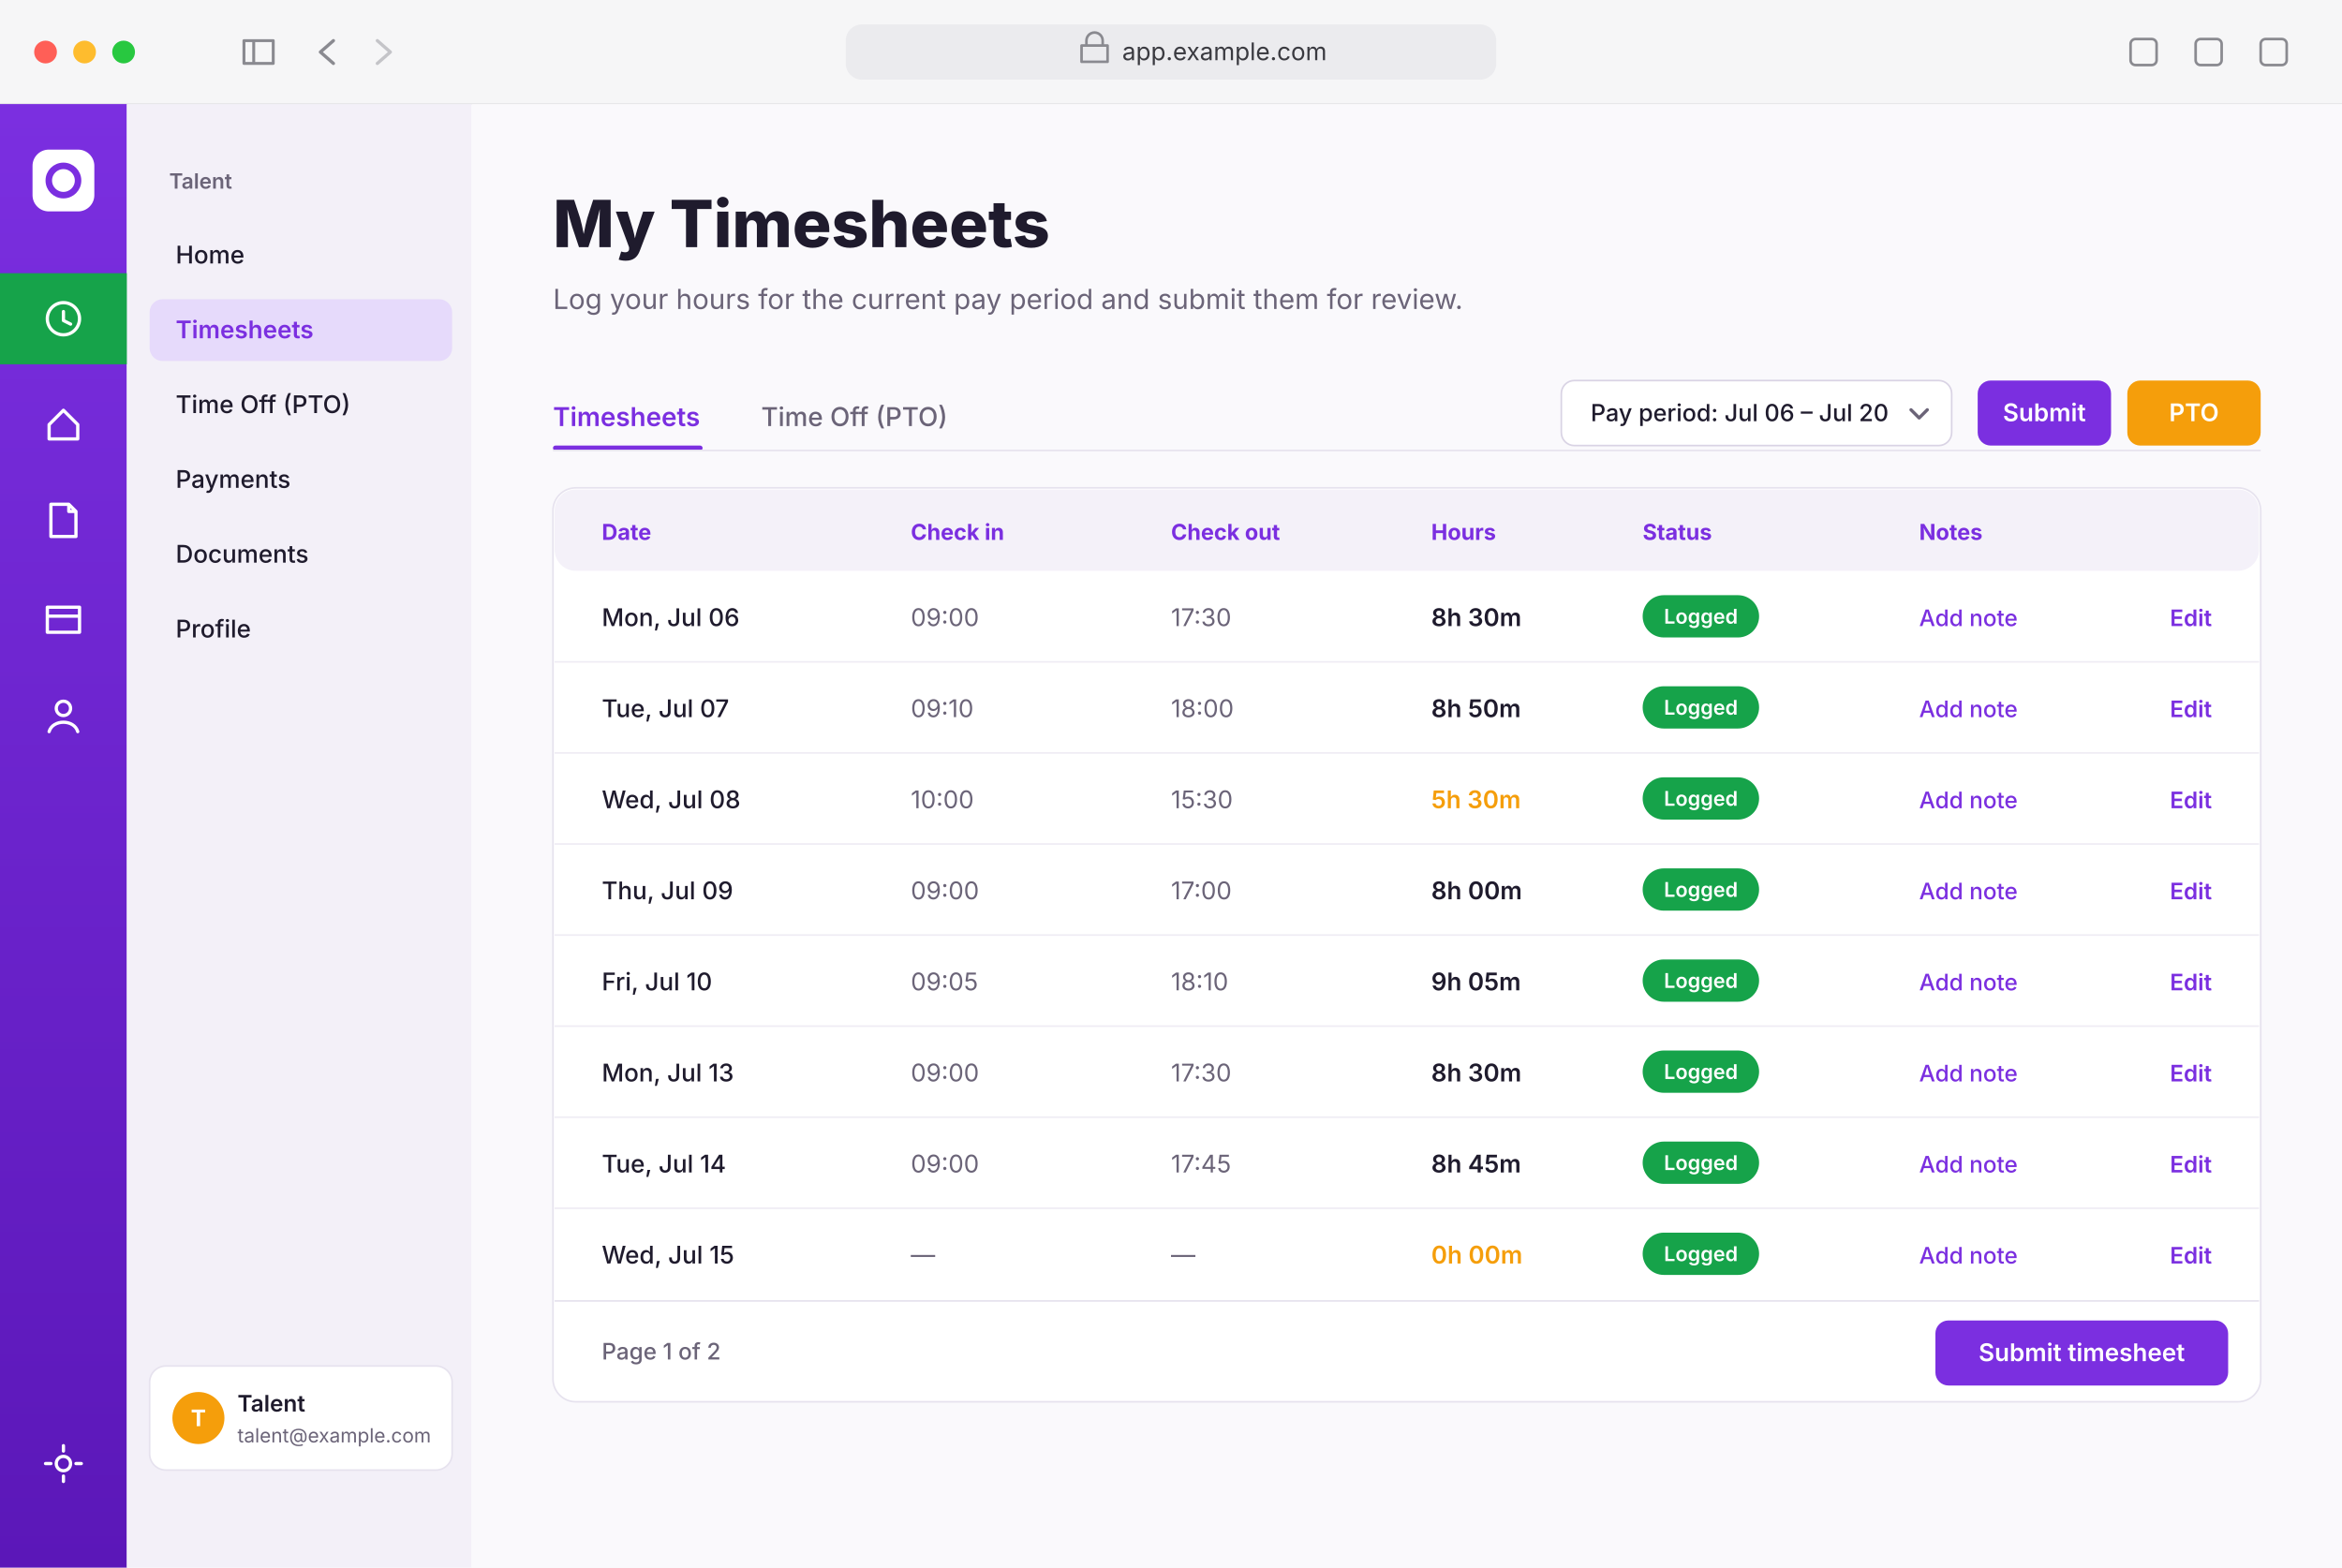
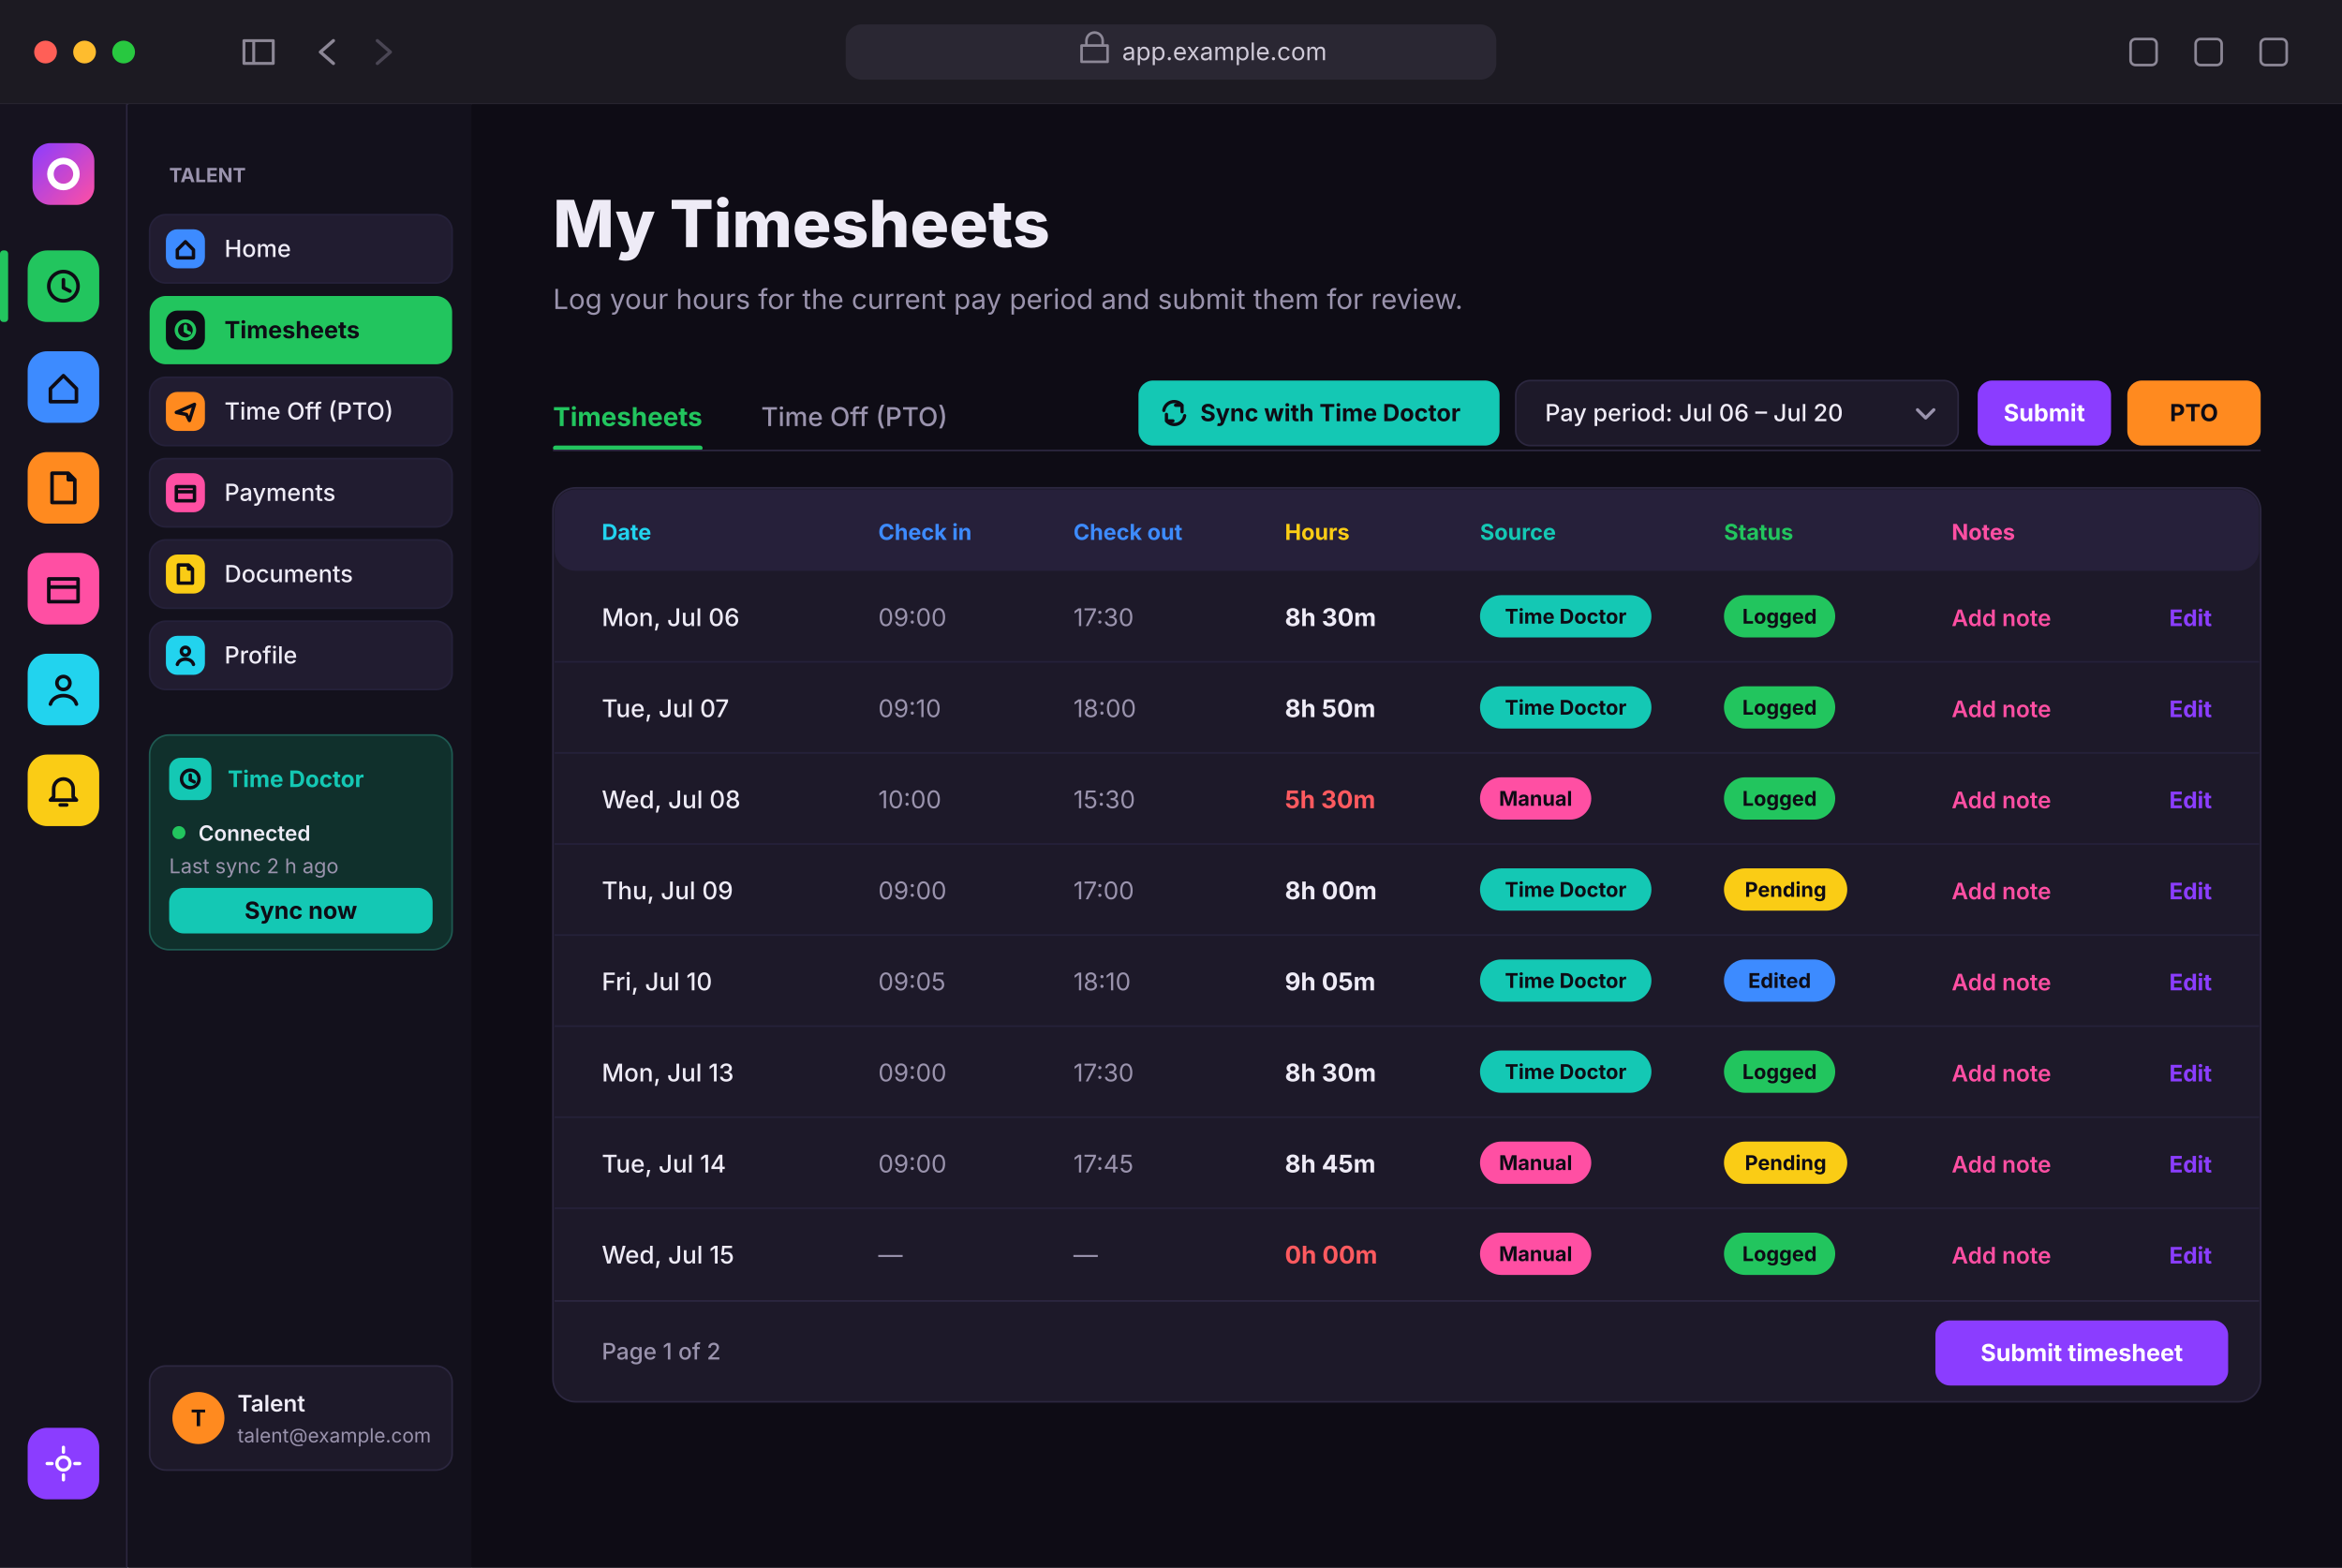
<svg xmlns="http://www.w3.org/2000/svg" width="1440" height="964" viewBox="0 0 1440 964">
-   <rect x="0" y="0" width="1440" height="964" rx="0" fill="#FFFFFF" />
-   <rect x="0" y="0" width="1440" height="64" rx="0" fill="#F6F6F7" />
-   <line x1="0" y1="64" x2="1440" y2="64" stroke="#E2E2E5" />
+   <rect x="0" y="0" width="1440" height="964" rx="0" fill="#0E0C15" />
+   <rect x="0" y="0" width="1440" height="64" rx="0" fill="#1C1A22" />
+   <line x1="0" y1="64" x2="1440" y2="64" stroke="#2A2733" />
  <circle cx="28" cy="32" r="7" fill="#FF5F57" />
  <circle cx="52" cy="32" r="7" fill="#FEBC2E" />
  <circle cx="76" cy="32" r="7" fill="#28C840" />
-   <path d="M150 25 h18 v14 h-18 z M156 25 v14" fill="none" stroke="#8A8A90" stroke-width="1.8" stroke-linecap="round" stroke-linejoin="round" />
-   <path d="M205 25 L197 32 L205 39" fill="none" stroke="#8A8A90" stroke-width="2" stroke-linecap="round" stroke-linejoin="round" />
-   <path d="M232 25 L240 32 L232 39" fill="none" stroke="#C4C4C8" stroke-width="2" stroke-linecap="round" stroke-linejoin="round" />
-   <rect x="520" y="15" width="400" height="34" rx="10" fill="#EBEBEE" />
-   <path d="M668 28 v-3 a5 5 0 0 1 10 0 v3 M665 28 h16 v10 h-16 z" fill="none" stroke="#8A8A90" stroke-width="1.6" stroke-linecap="round" stroke-linejoin="round" />
-   <text x="690" y="37" font-family="Inter, 'Helvetica Neue', Arial, sans-serif" font-size="15" font-weight="400" fill="#3A3A40" text-anchor="start">app.example.com</text>
-   <rect x="1310" y="24" width="16" height="16" rx="3" fill="none" stroke="#8A8A90" stroke-width="1.6" />
-   <rect x="1350" y="24" width="16" height="16" rx="3" fill="none" stroke="#8A8A90" stroke-width="1.6" />
-   <rect x="1390" y="24" width="16" height="16" rx="3" fill="none" stroke="#8A8A90" stroke-width="1.6" />
+   <path d="M150 25 h18 v14 h-18 z M156 25 v14" fill="none" stroke="#8C8796" stroke-width="1.8" stroke-linecap="round" stroke-linejoin="round" />
+   <path d="M205 25 L197 32 L205 39" fill="none" stroke="#8C8796" stroke-width="2" stroke-linecap="round" stroke-linejoin="round" />
+   <path d="M232 25 L240 32 L232 39" fill="none" stroke="#4A4654" stroke-width="2" stroke-linecap="round" stroke-linejoin="round" />
+   <rect x="520" y="15" width="400" height="34" rx="10" fill="#2A2733" />
+   <path d="M668 28 v-3 a5 5 0 0 1 10 0 v3 M665 28 h16 v10 h-16 z" fill="none" stroke="#8C8796" stroke-width="1.6" stroke-linecap="round" stroke-linejoin="round" />
+   <text x="690" y="37" font-family="Inter, 'Helvetica Neue', Arial, sans-serif" font-size="15" font-weight="400" fill="#CFCAD8" text-anchor="start">app.example.com</text>
+   <rect x="1310" y="24" width="16" height="16" rx="3" fill="none" stroke="#8C8796" stroke-width="1.6" />
+   <rect x="1350" y="24" width="16" height="16" rx="3" fill="none" stroke="#8C8796" stroke-width="1.6" />
+   <rect x="1390" y="24" width="16" height="16" rx="3" fill="none" stroke="#8C8796" stroke-width="1.6" />
+   <rect x="0" y="64" width="78" height="900" rx="0" fill="#16131F" />
+   <line x1="78" y1="64" x2="78" y2="964" stroke="#2C2740" />
  <defs>
-     <linearGradient id="rail" x1="0" y1="0" x2="0" y2="1">
-       <stop offset="0" stop-color="#7B2FE0" />
-       <stop offset="1" stop-color="#5B17B8" />
+     <linearGradient id="logo" x1="0" y1="0" x2="1" y2="1">
+       <stop offset="0" stop-color="#8B3DFF" />
+       <stop offset="1" stop-color="#FF4FA3" />
    </linearGradient>
  </defs>
-   <rect x="0" y="64" width="78" height="900" rx="0" fill="url(#rail)" />
-   <rect x="20" y="92" width="38" height="38" rx="10" fill="#FFFFFF" />
-   <circle cx="39" cy="111" r="9" fill="none" stroke="#7B2FE0" stroke-width="4" />
-   <rect x="0" y="168" width="84" height="56" rx="0" fill="#16A34A" />
-   <rect x="78" y="168" width="6" height="56" rx="3" fill="#16A34A" />
-   <g transform="translate(39 196) scale(1.1)">
-     <path d="M0 -9 A9 9 0 1 1 -0.01 -9 M0 -4 V1 L4 3" fill="none" stroke="#fff" stroke-width="1.82" stroke-linecap="round" stroke-linejoin="round" />
-   </g>
-   <g transform="translate(39 260) scale(1.1)">
-     <path d="M-8 1 L0 -7 L8 1 V9 H-8 Z" fill="none" stroke="#fff" stroke-width="1.82" stroke-linecap="round" stroke-linejoin="round" />
-   </g>
-   <g transform="translate(39 320) scale(1.1)">
-     <path d="M-7 -9 H3 L7 -5 V9 H-7 Z M3 -9 V-5 H7" fill="none" stroke="#fff" stroke-width="1.82" stroke-linecap="round" stroke-linejoin="round" />
-   </g>
-   <g transform="translate(39 380) scale(1.1)">
-     <path d="M-9 -6 H9 V8 H-9 Z M-9 -1 H9" fill="none" stroke="#fff" stroke-width="1.82" stroke-linecap="round" stroke-linejoin="round" />
-   </g>
-   <g transform="translate(39 440) scale(1.1)">
-     <path d="M0 -8 A4 4 0 1 1 -0.01 -8 M-8 9 C-6 2 6 2 8 9" fill="none" stroke="#fff" stroke-width="1.82" stroke-linecap="round" stroke-linejoin="round" />
-   </g>
-   <g transform="translate(39 900) scale(1.1)">
-     <path d="M0 -4 A4 4 0 1 1 -0.01 -4 M0 -10 V-7 M0 7 V10 M-10 0 H-7 M7 0 H10" fill="none" stroke="#fff" stroke-width="1.82" stroke-linecap="round" stroke-linejoin="round" />
-   </g>
-   <rect x="78" y="64" width="212" height="900" rx="0" fill="#F3F0F8" />
-   <text x="104" y="116" font-family="Inter, 'Helvetica Neue', Arial, sans-serif" font-size="13" font-weight="600" fill="#6B6478" text-anchor="start">Talent</text>
-   <text x="108" y="162" font-family="Inter, 'Helvetica Neue', Arial, sans-serif" font-size="15" font-weight="500" fill="#1F1B2D" text-anchor="start">Home</text>
-   <rect x="92" y="184" width="186" height="38" rx="8" fill="#E6DAFB" />
-   <text x="108" y="208" font-family="Inter, 'Helvetica Neue', Arial, sans-serif" font-size="15" font-weight="600" fill="#7B2FE0" text-anchor="start">Timesheets</text>
-   <text x="108" y="254" font-family="Inter, 'Helvetica Neue', Arial, sans-serif" font-size="15" font-weight="500" fill="#1F1B2D" text-anchor="start">Time Off (PTO)</text>
-   <text x="108" y="300" font-family="Inter, 'Helvetica Neue', Arial, sans-serif" font-size="15" font-weight="500" fill="#1F1B2D" text-anchor="start">Payments</text>
-   <text x="108" y="346" font-family="Inter, 'Helvetica Neue', Arial, sans-serif" font-size="15" font-weight="500" fill="#1F1B2D" text-anchor="start">Documents</text>
-   <text x="108" y="392" font-family="Inter, 'Helvetica Neue', Arial, sans-serif" font-size="15" font-weight="500" fill="#1F1B2D" text-anchor="start">Profile</text>
-   <rect x="92" y="840" width="186" height="64" rx="10" fill="#FFFFFF" stroke="#E6E2EE" stroke-width="1" />
-   <circle cx="122" cy="872" r="16" fill="#F59E0B" />
-   <text x="122" y="877" font-family="Inter, 'Helvetica Neue', Arial, sans-serif" font-size="14" font-weight="700" fill="#fff" text-anchor="middle">T</text>
-   <text x="146" y="868" font-family="Inter, 'Helvetica Neue', Arial, sans-serif" font-size="14" font-weight="600" fill="#1F1B2D" text-anchor="start">Talent</text>
-   <text x="146" y="887" font-family="Inter, 'Helvetica Neue', Arial, sans-serif" font-size="12" font-weight="400" fill="#6B6478" text-anchor="start">talent@example.com</text>
-   <rect x="290" y="64" width="1150" height="900" rx="0" fill="#FAF9FC" />
-   <text x="340" y="152" font-family="Inter, 'Helvetica Neue', Arial, sans-serif" font-size="40" font-weight="800" fill="#1F1B2D" text-anchor="start">My Timesheets</text>
-   <text x="340" y="190" font-family="Inter, 'Helvetica Neue', Arial, sans-serif" font-size="17" font-weight="400" fill="#6B6478" text-anchor="start">Log your hours for the current pay period and submit them for review.</text>
-   <text x="340" y="262" font-family="Inter, 'Helvetica Neue', Arial, sans-serif" font-size="16" font-weight="600" fill="#7B2FE0" text-anchor="start">Timesheets</text>
-   <rect x="340" y="274" width="92" height="3" rx="1.5" fill="#7B2FE0" />
-   <text x="468" y="262" font-family="Inter, 'Helvetica Neue', Arial, sans-serif" font-size="16" font-weight="500" fill="#6B6478" text-anchor="start">Time Off (PTO)</text>
-   <line x1="340" y1="277" x2="1390" y2="277" stroke="#E6E2EE" />
-   <rect x="960" y="234" width="240" height="40" rx="8" fill="#FFFFFF" stroke="#D9D3E4" stroke-width="1" />
-   <text x="978" y="259" font-family="Inter, 'Helvetica Neue', Arial, sans-serif" font-size="14.5" font-weight="500" fill="#1F1B2D" text-anchor="start">Pay period: Jul 06 – Jul 20</text>
-   <g transform="translate(1180 254) scale(1)">
-     <path d="M-5 -2 L0 3 L5 -2" fill="none" stroke="#6B6478" stroke-width="2.00" stroke-linecap="round" stroke-linejoin="round" />
-   </g>
-   <rect x="1216" y="234" width="82" height="40" rx="8" fill="#7B2FE0" />
-   <text x="1257.0" y="259.0" font-family="Inter, 'Helvetica Neue', Arial, sans-serif" font-size="15" font-weight="600" fill="#fff" text-anchor="middle">Submit</text>
-   <rect x="1308" y="234" width="82" height="40" rx="8" fill="#F59E0B" />
-   <text x="1349.0" y="259.0" font-family="Inter, 'Helvetica Neue', Arial, sans-serif" font-size="15" font-weight="600" fill="#fff" text-anchor="middle">PTO</text>
-   <rect x="340" y="300" width="1050" height="562" rx="14" fill="#FFFFFF" stroke="#E6E2EE" stroke-width="1" />
-   <rect x="341" y="301" width="1048" height="50" rx="13" fill="#F4F1F9" />
-   <text x="370" y="332" font-family="Inter, 'Helvetica Neue', Arial, sans-serif" font-size="13.5" font-weight="700" fill="#7B2FE0" text-anchor="start">Date</text>
-   <text x="560" y="332" font-family="Inter, 'Helvetica Neue', Arial, sans-serif" font-size="13.5" font-weight="700" fill="#7B2FE0" text-anchor="start">Check in</text>
-   <text x="720" y="332" font-family="Inter, 'Helvetica Neue', Arial, sans-serif" font-size="13.5" font-weight="700" fill="#7B2FE0" text-anchor="start">Check out</text>
-   <text x="880" y="332" font-family="Inter, 'Helvetica Neue', Arial, sans-serif" font-size="13.5" font-weight="700" fill="#7B2FE0" text-anchor="start">Hours</text>
-   <text x="1010" y="332" font-family="Inter, 'Helvetica Neue', Arial, sans-serif" font-size="13.5" font-weight="700" fill="#7B2FE0" text-anchor="start">Status</text>
-   <text x="1180" y="332" font-family="Inter, 'Helvetica Neue', Arial, sans-serif" font-size="13.5" font-weight="700" fill="#7B2FE0" text-anchor="start">Notes</text>
-   <text x="370" y="385" font-family="Inter, 'Helvetica Neue', Arial, sans-serif" font-size="15" font-weight="500" fill="#1F1B2D" text-anchor="start">Mon, Jul 06</text>
-   <text x="560" y="385" font-family="Inter, 'Helvetica Neue', Arial, sans-serif" font-size="15" font-weight="400" fill="#6B6478" text-anchor="start">09:00</text>
-   <text x="720" y="385" font-family="Inter, 'Helvetica Neue', Arial, sans-serif" font-size="15" font-weight="400" fill="#6B6478" text-anchor="start">17:30</text>
-   <text x="880" y="385" font-family="Inter, 'Helvetica Neue', Arial, sans-serif" font-size="15" font-weight="600" fill="#1F1B2D" text-anchor="start">8h 30m</text>
-   <rect x="1010" y="366" width="71.6" height="26" rx="13" fill="#16A34A" />
-   <text x="1045.8" y="383.5" font-family="Inter, 'Helvetica Neue', Arial, sans-serif" font-size="12.5" font-weight="600" fill="#fff" text-anchor="middle">Logged</text>
-   <text x="1180" y="385" font-family="Inter, 'Helvetica Neue', Arial, sans-serif" font-size="14" font-weight="500" fill="#7B2FE0" text-anchor="start">Add note</text>
-   <text x="1360" y="385" font-family="Inter, 'Helvetica Neue', Arial, sans-serif" font-size="14" font-weight="600" fill="#7B2FE0" text-anchor="end">Edit</text>
-   <line x1="341" y1="407" x2="1389" y2="407" stroke="#EFECF4" />
-   <text x="370" y="441" font-family="Inter, 'Helvetica Neue', Arial, sans-serif" font-size="15" font-weight="500" fill="#1F1B2D" text-anchor="start">Tue, Jul 07</text>
-   <text x="560" y="441" font-family="Inter, 'Helvetica Neue', Arial, sans-serif" font-size="15" font-weight="400" fill="#6B6478" text-anchor="start">09:10</text>
-   <text x="720" y="441" font-family="Inter, 'Helvetica Neue', Arial, sans-serif" font-size="15" font-weight="400" fill="#6B6478" text-anchor="start">18:00</text>
-   <text x="880" y="441" font-family="Inter, 'Helvetica Neue', Arial, sans-serif" font-size="15" font-weight="600" fill="#1F1B2D" text-anchor="start">8h 50m</text>
-   <rect x="1010" y="422" width="71.6" height="26" rx="13" fill="#16A34A" />
-   <text x="1045.8" y="439.5" font-family="Inter, 'Helvetica Neue', Arial, sans-serif" font-size="12.5" font-weight="600" fill="#fff" text-anchor="middle">Logged</text>
-   <text x="1180" y="441" font-family="Inter, 'Helvetica Neue', Arial, sans-serif" font-size="14" font-weight="500" fill="#7B2FE0" text-anchor="start">Add note</text>
-   <text x="1360" y="441" font-family="Inter, 'Helvetica Neue', Arial, sans-serif" font-size="14" font-weight="600" fill="#7B2FE0" text-anchor="end">Edit</text>
-   <line x1="341" y1="463" x2="1389" y2="463" stroke="#EFECF4" />
-   <text x="370" y="497" font-family="Inter, 'Helvetica Neue', Arial, sans-serif" font-size="15" font-weight="500" fill="#1F1B2D" text-anchor="start">Wed, Jul 08</text>
-   <text x="560" y="497" font-family="Inter, 'Helvetica Neue', Arial, sans-serif" font-size="15" font-weight="400" fill="#6B6478" text-anchor="start">10:00</text>
-   <text x="720" y="497" font-family="Inter, 'Helvetica Neue', Arial, sans-serif" font-size="15" font-weight="400" fill="#6B6478" text-anchor="start">15:30</text>
-   <text x="880" y="497" font-family="Inter, 'Helvetica Neue', Arial, sans-serif" font-size="15" font-weight="600" fill="#F59E0B" text-anchor="start">5h 30m</text>
-   <rect x="1010" y="478" width="71.6" height="26" rx="13" fill="#16A34A" />
-   <text x="1045.8" y="495.5" font-family="Inter, 'Helvetica Neue', Arial, sans-serif" font-size="12.5" font-weight="600" fill="#fff" text-anchor="middle">Logged</text>
-   <text x="1180" y="497" font-family="Inter, 'Helvetica Neue', Arial, sans-serif" font-size="14" font-weight="500" fill="#7B2FE0" text-anchor="start">Add note</text>
-   <text x="1360" y="497" font-family="Inter, 'Helvetica Neue', Arial, sans-serif" font-size="14" font-weight="600" fill="#7B2FE0" text-anchor="end">Edit</text>
-   <line x1="341" y1="519" x2="1389" y2="519" stroke="#EFECF4" />
-   <text x="370" y="553" font-family="Inter, 'Helvetica Neue', Arial, sans-serif" font-size="15" font-weight="500" fill="#1F1B2D" text-anchor="start">Thu, Jul 09</text>
-   <text x="560" y="553" font-family="Inter, 'Helvetica Neue', Arial, sans-serif" font-size="15" font-weight="400" fill="#6B6478" text-anchor="start">09:00</text>
-   <text x="720" y="553" font-family="Inter, 'Helvetica Neue', Arial, sans-serif" font-size="15" font-weight="400" fill="#6B6478" text-anchor="start">17:00</text>
-   <text x="880" y="553" font-family="Inter, 'Helvetica Neue', Arial, sans-serif" font-size="15" font-weight="600" fill="#1F1B2D" text-anchor="start">8h 00m</text>
-   <rect x="1010" y="534" width="71.6" height="26" rx="13" fill="#16A34A" />
-   <text x="1045.8" y="551.5" font-family="Inter, 'Helvetica Neue', Arial, sans-serif" font-size="12.5" font-weight="600" fill="#fff" text-anchor="middle">Logged</text>
-   <text x="1180" y="553" font-family="Inter, 'Helvetica Neue', Arial, sans-serif" font-size="14" font-weight="500" fill="#7B2FE0" text-anchor="start">Add note</text>
-   <text x="1360" y="553" font-family="Inter, 'Helvetica Neue', Arial, sans-serif" font-size="14" font-weight="600" fill="#7B2FE0" text-anchor="end">Edit</text>
-   <line x1="341" y1="575" x2="1389" y2="575" stroke="#EFECF4" />
-   <text x="370" y="609" font-family="Inter, 'Helvetica Neue', Arial, sans-serif" font-size="15" font-weight="500" fill="#1F1B2D" text-anchor="start">Fri, Jul 10</text>
-   <text x="560" y="609" font-family="Inter, 'Helvetica Neue', Arial, sans-serif" font-size="15" font-weight="400" fill="#6B6478" text-anchor="start">09:05</text>
-   <text x="720" y="609" font-family="Inter, 'Helvetica Neue', Arial, sans-serif" font-size="15" font-weight="400" fill="#6B6478" text-anchor="start">18:10</text>
-   <text x="880" y="609" font-family="Inter, 'Helvetica Neue', Arial, sans-serif" font-size="15" font-weight="600" fill="#1F1B2D" text-anchor="start">9h 05m</text>
-   <rect x="1010" y="590" width="71.6" height="26" rx="13" fill="#16A34A" />
-   <text x="1045.8" y="607.5" font-family="Inter, 'Helvetica Neue', Arial, sans-serif" font-size="12.5" font-weight="600" fill="#fff" text-anchor="middle">Logged</text>
-   <text x="1180" y="609" font-family="Inter, 'Helvetica Neue', Arial, sans-serif" font-size="14" font-weight="500" fill="#7B2FE0" text-anchor="start">Add note</text>
-   <text x="1360" y="609" font-family="Inter, 'Helvetica Neue', Arial, sans-serif" font-size="14" font-weight="600" fill="#7B2FE0" text-anchor="end">Edit</text>
-   <line x1="341" y1="631" x2="1389" y2="631" stroke="#EFECF4" />
-   <text x="370" y="665" font-family="Inter, 'Helvetica Neue', Arial, sans-serif" font-size="15" font-weight="500" fill="#1F1B2D" text-anchor="start">Mon, Jul 13</text>
-   <text x="560" y="665" font-family="Inter, 'Helvetica Neue', Arial, sans-serif" font-size="15" font-weight="400" fill="#6B6478" text-anchor="start">09:00</text>
-   <text x="720" y="665" font-family="Inter, 'Helvetica Neue', Arial, sans-serif" font-size="15" font-weight="400" fill="#6B6478" text-anchor="start">17:30</text>
-   <text x="880" y="665" font-family="Inter, 'Helvetica Neue', Arial, sans-serif" font-size="15" font-weight="600" fill="#1F1B2D" text-anchor="start">8h 30m</text>
-   <rect x="1010" y="646" width="71.6" height="26" rx="13" fill="#16A34A" />
-   <text x="1045.8" y="663.5" font-family="Inter, 'Helvetica Neue', Arial, sans-serif" font-size="12.5" font-weight="600" fill="#fff" text-anchor="middle">Logged</text>
-   <text x="1180" y="665" font-family="Inter, 'Helvetica Neue', Arial, sans-serif" font-size="14" font-weight="500" fill="#7B2FE0" text-anchor="start">Add note</text>
-   <text x="1360" y="665" font-family="Inter, 'Helvetica Neue', Arial, sans-serif" font-size="14" font-weight="600" fill="#7B2FE0" text-anchor="end">Edit</text>
-   <line x1="341" y1="687" x2="1389" y2="687" stroke="#EFECF4" />
-   <text x="370" y="721" font-family="Inter, 'Helvetica Neue', Arial, sans-serif" font-size="15" font-weight="500" fill="#1F1B2D" text-anchor="start">Tue, Jul 14</text>
-   <text x="560" y="721" font-family="Inter, 'Helvetica Neue', Arial, sans-serif" font-size="15" font-weight="400" fill="#6B6478" text-anchor="start">09:00</text>
-   <text x="720" y="721" font-family="Inter, 'Helvetica Neue', Arial, sans-serif" font-size="15" font-weight="400" fill="#6B6478" text-anchor="start">17:45</text>
-   <text x="880" y="721" font-family="Inter, 'Helvetica Neue', Arial, sans-serif" font-size="15" font-weight="600" fill="#1F1B2D" text-anchor="start">8h 45m</text>
-   <rect x="1010" y="702" width="71.6" height="26" rx="13" fill="#16A34A" />
-   <text x="1045.8" y="719.5" font-family="Inter, 'Helvetica Neue', Arial, sans-serif" font-size="12.5" font-weight="600" fill="#fff" text-anchor="middle">Logged</text>
-   <text x="1180" y="721" font-family="Inter, 'Helvetica Neue', Arial, sans-serif" font-size="14" font-weight="500" fill="#7B2FE0" text-anchor="start">Add note</text>
-   <text x="1360" y="721" font-family="Inter, 'Helvetica Neue', Arial, sans-serif" font-size="14" font-weight="600" fill="#7B2FE0" text-anchor="end">Edit</text>
-   <line x1="341" y1="743" x2="1389" y2="743" stroke="#EFECF4" />
-   <text x="370" y="777" font-family="Inter, 'Helvetica Neue', Arial, sans-serif" font-size="15" font-weight="500" fill="#1F1B2D" text-anchor="start">Wed, Jul 15</text>
-   <text x="560" y="777" font-family="Inter, 'Helvetica Neue', Arial, sans-serif" font-size="15" font-weight="400" fill="#6B6478" text-anchor="start">—</text>
-   <text x="720" y="777" font-family="Inter, 'Helvetica Neue', Arial, sans-serif" font-size="15" font-weight="400" fill="#6B6478" text-anchor="start">—</text>
-   <text x="880" y="777" font-family="Inter, 'Helvetica Neue', Arial, sans-serif" font-size="15" font-weight="600" fill="#F59E0B" text-anchor="start">0h 00m</text>
-   <rect x="1010" y="758" width="71.6" height="26" rx="13" fill="#16A34A" />
-   <text x="1045.8" y="775.5" font-family="Inter, 'Helvetica Neue', Arial, sans-serif" font-size="12.5" font-weight="600" fill="#fff" text-anchor="middle">Logged</text>
-   <text x="1180" y="777" font-family="Inter, 'Helvetica Neue', Arial, sans-serif" font-size="14" font-weight="500" fill="#7B2FE0" text-anchor="start">Add note</text>
-   <text x="1360" y="777" font-family="Inter, 'Helvetica Neue', Arial, sans-serif" font-size="14" font-weight="600" fill="#7B2FE0" text-anchor="end">Edit</text>
-   <line x1="341" y1="800" x2="1389" y2="800" stroke="#E6E2EE" />
-   <text x="370" y="836" font-family="Inter, 'Helvetica Neue', Arial, sans-serif" font-size="14" font-weight="500" fill="#6B6478" text-anchor="start">Page 1 of 2</text>
-   <rect x="1190" y="812" width="180" height="40" rx="8" fill="#7B2FE0" />
-   <text x="1280.0" y="837.0" font-family="Inter, 'Helvetica Neue', Arial, sans-serif" font-size="15" font-weight="600" fill="#fff" text-anchor="middle">Submit timesheet</text>
+   <rect x="20" y="88" width="38" height="38" rx="11" fill="url(#logo)" />
+   <circle cx="39" cy="107" r="8" fill="none" stroke="#fff" stroke-width="4" />
+   <rect x="17" y="154" width="44" height="44" rx="12" fill="#22C55E" />
+   <rect x="0" y="154" width="5" height="44" rx="2" fill="#22C55E" />
+   <g transform="translate(39 176) scale(1.0)">
+     <path d="M0 -9 A9 9 0 1 1 -0.01 -9 M0 -4 V1 L4 3" fill="none" stroke="#0E0C15" stroke-width="2.20" stroke-linecap="round" stroke-linejoin="round" />
+   </g>
+   <rect x="17" y="216" width="44" height="44" rx="12" fill="#3D8BFF" />
+   <g transform="translate(39 238) scale(1.0)">
+     <path d="M-8 1 L0 -7 L8 1 V9 H-8 Z" fill="none" stroke="#0E0C15" stroke-width="2.20" stroke-linecap="round" stroke-linejoin="round" />
+   </g>
+   <rect x="17" y="278" width="44" height="44" rx="12" fill="#FF8A1F" />
+   <g transform="translate(39 300) scale(1.0)">
+     <path d="M-7 -9 H3 L7 -5 V9 H-7 Z M3 -9 V-5 H7" fill="none" stroke="#0E0C15" stroke-width="2.20" stroke-linecap="round" stroke-linejoin="round" />
+   </g>
+   <rect x="17" y="340" width="44" height="44" rx="12" fill="#FF4FA3" />
+   <g transform="translate(39 362) scale(1.0)">
+     <path d="M-9 -6 H9 V8 H-9 Z M-9 -1 H9" fill="none" stroke="#0E0C15" stroke-width="2.20" stroke-linecap="round" stroke-linejoin="round" />
+   </g>
+   <rect x="17" y="402" width="44" height="44" rx="12" fill="#22D3EE" />
+   <g transform="translate(39 424) scale(1.0)">
+     <path d="M0 -8 A4 4 0 1 1 -0.01 -8 M-8 9 C-6 2 6 2 8 9" fill="none" stroke="#0E0C15" stroke-width="2.20" stroke-linecap="round" stroke-linejoin="round" />
+   </g>
+   <rect x="17" y="464" width="44" height="44" rx="12" fill="#FACC15" />
+   <g transform="translate(39 486) scale(1.0)">
+     <path d="M-6 4 V-1 A6 6 0 0 1 6 -1 V4 L8 6 H-8 Z M-2 9 H2" fill="none" stroke="#0E0C15" stroke-width="2.20" stroke-linecap="round" stroke-linejoin="round" />
+   </g>
+   <rect x="17" y="878" width="44" height="44" rx="12" fill="#8B3DFF" />
+   <g transform="translate(39 900) scale(1.0)">
+     <path d="M0 -4 A4 4 0 1 1 -0.01 -4 M0 -10 V-7 M0 7 V10 M-10 0 H-7 M7 0 H10" fill="none" stroke="#fff" stroke-width="2.00" stroke-linecap="round" stroke-linejoin="round" />
+   </g>
+   <rect x="79" y="64" width="211" height="900" rx="0" fill="#13111C" />
+   <text x="104" y="112" font-family="Inter, 'Helvetica Neue', Arial, sans-serif" font-size="12" font-weight="700" fill="#9A93AD" text-anchor="start">TALENT</text>
+   <rect x="92" y="132" width="186" height="42" rx="10" fill="#211C30" stroke="#25213A" stroke-width="1" />
+   <rect x="102" y="141" width="24" height="24" rx="7" fill="#3D8BFF" />
+   <g transform="translate(114 153) scale(0.62)">
+     <path d="M-8 1 L0 -7 L8 1 V9 H-8 Z" fill="none" stroke="#0E0C15" stroke-width="3.39" stroke-linecap="round" stroke-linejoin="round" />
+   </g>
+   <text x="138" y="158" font-family="Inter, 'Helvetica Neue', Arial, sans-serif" font-size="14.5" font-weight="500" fill="#EEEBF6" text-anchor="start">Home</text>
+   <rect x="92" y="182" width="186" height="42" rx="10" fill="#22C55E" />
+   <rect x="102" y="191" width="24" height="24" rx="7" fill="#0E0C15" />
+   <g transform="translate(114 203) scale(0.62)">
+     <path d="M0 -9 A9 9 0 1 1 -0.01 -9 M0 -4 V1 L4 3" fill="none" stroke="#22C55E" stroke-width="3.39" stroke-linecap="round" stroke-linejoin="round" />
+   </g>
+   <text x="138" y="208" font-family="Inter, 'Helvetica Neue', Arial, sans-serif" font-size="14.5" font-weight="700" fill="#0E0C15" text-anchor="start">Timesheets</text>
+   <rect x="92" y="232" width="186" height="42" rx="10" fill="#211C30" stroke="#25213A" stroke-width="1" />
+   <rect x="102" y="241" width="24" height="24" rx="7" fill="#FF8A1F" />
+   <g transform="translate(114 253) scale(0.62)">
+     <path d="M-9 1 L9 -7 L4 9 L1 3 Z" fill="none" stroke="#0E0C15" stroke-width="3.39" stroke-linecap="round" stroke-linejoin="round" />
+   </g>
+   <text x="138" y="258" font-family="Inter, 'Helvetica Neue', Arial, sans-serif" font-size="14.5" font-weight="500" fill="#EEEBF6" text-anchor="start">Time Off (PTO)</text>
+   <rect x="92" y="282" width="186" height="42" rx="10" fill="#211C30" stroke="#25213A" stroke-width="1" />
+   <rect x="102" y="291" width="24" height="24" rx="7" fill="#FF4FA3" />
+   <g transform="translate(114 303) scale(0.62)">
+     <path d="M-9 -6 H9 V8 H-9 Z M-9 -1 H9" fill="none" stroke="#0E0C15" stroke-width="3.39" stroke-linecap="round" stroke-linejoin="round" />
+   </g>
+   <text x="138" y="308" font-family="Inter, 'Helvetica Neue', Arial, sans-serif" font-size="14.5" font-weight="500" fill="#EEEBF6" text-anchor="start">Payments</text>
+   <rect x="92" y="332" width="186" height="42" rx="10" fill="#211C30" stroke="#25213A" stroke-width="1" />
+   <rect x="102" y="341" width="24" height="24" rx="7" fill="#FACC15" />
+   <g transform="translate(114 353) scale(0.62)">
+     <path d="M-7 -9 H3 L7 -5 V9 H-7 Z M3 -9 V-5 H7" fill="none" stroke="#0E0C15" stroke-width="3.39" stroke-linecap="round" stroke-linejoin="round" />
+   </g>
+   <text x="138" y="358" font-family="Inter, 'Helvetica Neue', Arial, sans-serif" font-size="14.5" font-weight="500" fill="#EEEBF6" text-anchor="start">Documents</text>
+   <rect x="92" y="382" width="186" height="42" rx="10" fill="#211C30" stroke="#25213A" stroke-width="1" />
+   <rect x="102" y="391" width="24" height="24" rx="7" fill="#22D3EE" />
+   <g transform="translate(114 403) scale(0.62)">
+     <path d="M0 -8 A4 4 0 1 1 -0.01 -8 M-8 9 C-6 2 6 2 8 9" fill="none" stroke="#0E0C15" stroke-width="3.39" stroke-linecap="round" stroke-linejoin="round" />
+   </g>
+   <text x="138" y="408" font-family="Inter, 'Helvetica Neue', Arial, sans-serif" font-size="14.5" font-weight="500" fill="#EEEBF6" text-anchor="start">Profile</text>
+   <rect x="92" y="452" width="186" height="132" rx="12" fill="#10302C" stroke="#1E5A52" stroke-width="1" />
+   <rect x="104" y="466" width="26" height="26" rx="7" fill="#14C8B4" />
+   <g transform="translate(117 479) scale(0.6)">
+     <path d="M0 -9 A9 9 0 1 1 -0.01 -9 M0 -4 V1 L4 3" fill="none" stroke="#0E0C15" stroke-width="3.50" stroke-linecap="round" stroke-linejoin="round" />
+   </g>
+   <text x="140" y="484" font-family="Inter, 'Helvetica Neue', Arial, sans-serif" font-size="14" font-weight="700" fill="#14C8B4" text-anchor="start">Time Doctor</text>
+   <circle cx="110" cy="512" r="4" fill="#22C55E" />
+   <text x="122" y="517" font-family="Inter, 'Helvetica Neue', Arial, sans-serif" font-size="13" font-weight="600" fill="#EEEBF6" text-anchor="start">Connected</text>
+   <text x="104" y="537" font-family="Inter, 'Helvetica Neue', Arial, sans-serif" font-size="12.5" font-weight="400" fill="#9A93AD" text-anchor="start">Last sync 2 h ago</text>
+   <rect x="104" y="546" width="162" height="28" rx="9" fill="#14C8B4" />
+   <text x="185.0" y="565.0" font-family="Inter, 'Helvetica Neue', Arial, sans-serif" font-size="14.5" font-weight="700" fill="#0E0C15" text-anchor="middle">Sync now</text>
+   <rect x="92" y="840" width="186" height="64" rx="10" fill="#1D1929" stroke="#2C2740" stroke-width="1" />
+   <circle cx="122" cy="872" r="16" fill="#FF8A1F" />
+   <text x="122" y="877" font-family="Inter, 'Helvetica Neue', Arial, sans-serif" font-size="14" font-weight="700" fill="#0E0C15" text-anchor="middle">T</text>
+   <text x="146" y="868" font-family="Inter, 'Helvetica Neue', Arial, sans-serif" font-size="14" font-weight="600" fill="#EEEBF6" text-anchor="start">Talent</text>
+   <text x="146" y="887" font-family="Inter, 'Helvetica Neue', Arial, sans-serif" font-size="12" font-weight="400" fill="#9A93AD" text-anchor="start">talent@example.com</text>
+   <rect x="290" y="64" width="1150" height="900" rx="0" fill="#0E0C15" />
+   <text x="340" y="152" font-family="Inter, 'Helvetica Neue', Arial, sans-serif" font-size="40" font-weight="800" fill="#EEEBF6" text-anchor="start">My Timesheets</text>
+   <text x="340" y="190" font-family="Inter, 'Helvetica Neue', Arial, sans-serif" font-size="17" font-weight="400" fill="#9A93AD" text-anchor="start">Log your hours for the current pay period and submit them for review.</text>
+   <text x="340" y="262" font-family="Inter, 'Helvetica Neue', Arial, sans-serif" font-size="16" font-weight="700" fill="#22C55E" text-anchor="start">Timesheets</text>
+   <rect x="340" y="274" width="92" height="3" rx="1.5" fill="#22C55E" />
+   <text x="468" y="262" font-family="Inter, 'Helvetica Neue', Arial, sans-serif" font-size="16" font-weight="500" fill="#9A93AD" text-anchor="start">Time Off (PTO)</text>
+   <line x1="340" y1="277" x2="1390" y2="277" stroke="#2C2740" />
+   <rect x="700" y="234" width="222" height="40" rx="9" fill="#14C8B4" />
+   <g transform="translate(722 254.0) scale(0.8)">
+     <path d="M-8 -2 A8 8 0 0 1 6 -6 M6 -6 V-1 M6 -6 H1 M8 2 A8 8 0 0 1 -6 6 M-6 6 V1 M-6 6 H-1" fill="none" stroke="#0E0C15" stroke-width="2.50" stroke-linecap="round" stroke-linejoin="round" />
+   </g>
+   <text x="738" y="259.0" font-family="Inter, 'Helvetica Neue', Arial, sans-serif" font-size="14.5" font-weight="700" fill="#0E0C15" text-anchor="start">Sync with Time Doctor</text>
+   <rect x="932" y="234" width="272" height="40" rx="9" fill="#1D1929" stroke="#2C2740" stroke-width="1" />
+   <text x="950" y="259" font-family="Inter, 'Helvetica Neue', Arial, sans-serif" font-size="14.5" font-weight="500" fill="#EEEBF6" text-anchor="start">Pay period: Jul 06 – Jul 20</text>
+   <g transform="translate(1184 254) scale(1)">
+     <path d="M-5 -2 L0 3 L5 -2" fill="none" stroke="#9A93AD" stroke-width="2.00" stroke-linecap="round" stroke-linejoin="round" />
+   </g>
+   <rect x="1216" y="234" width="82" height="40" rx="9" fill="#8B3DFF" />
+   <text x="1257.0" y="259.0" font-family="Inter, 'Helvetica Neue', Arial, sans-serif" font-size="14.5" font-weight="700" fill="#fff" text-anchor="middle">Submit</text>
+   <rect x="1308" y="234" width="82" height="40" rx="9" fill="#FF8A1F" />
+   <text x="1349.0" y="259.0" font-family="Inter, 'Helvetica Neue', Arial, sans-serif" font-size="14.5" font-weight="700" fill="#0E0C15" text-anchor="middle">PTO</text>
+   <rect x="340" y="300" width="1050" height="562" rx="14" fill="#1D1929" stroke="#2C2740" stroke-width="1" />
+   <rect x="341" y="301" width="1048" height="50" rx="13" fill="#26203A" />
+   <text x="370" y="332" font-family="Inter, 'Helvetica Neue', Arial, sans-serif" font-size="13.5" font-weight="700" fill="#22D3EE" text-anchor="start">Date</text>
+   <text x="540" y="332" font-family="Inter, 'Helvetica Neue', Arial, sans-serif" font-size="13.5" font-weight="700" fill="#3D8BFF" text-anchor="start">Check in</text>
+   <text x="660" y="332" font-family="Inter, 'Helvetica Neue', Arial, sans-serif" font-size="13.5" font-weight="700" fill="#3D8BFF" text-anchor="start">Check out</text>
+   <text x="790" y="332" font-family="Inter, 'Helvetica Neue', Arial, sans-serif" font-size="13.5" font-weight="700" fill="#FACC15" text-anchor="start">Hours</text>
+   <text x="910" y="332" font-family="Inter, 'Helvetica Neue', Arial, sans-serif" font-size="13.5" font-weight="700" fill="#14C8B4" text-anchor="start">Source</text>
+   <text x="1060" y="332" font-family="Inter, 'Helvetica Neue', Arial, sans-serif" font-size="13.5" font-weight="700" fill="#22C55E" text-anchor="start">Status</text>
+   <text x="1200" y="332" font-family="Inter, 'Helvetica Neue', Arial, sans-serif" font-size="13.5" font-weight="700" fill="#FF4FA3" text-anchor="start">Notes</text>
+   <text x="370" y="385" font-family="Inter, 'Helvetica Neue', Arial, sans-serif" font-size="15" font-weight="500" fill="#EEEBF6" text-anchor="start">Mon, Jul 06</text>
+   <text x="540" y="385" font-family="Inter, 'Helvetica Neue', Arial, sans-serif" font-size="15" font-weight="400" fill="#9A93AD" text-anchor="start">09:00</text>
+   <text x="660" y="385" font-family="Inter, 'Helvetica Neue', Arial, sans-serif" font-size="15" font-weight="400" fill="#9A93AD" text-anchor="start">17:30</text>
+   <text x="790" y="385" font-family="Inter, 'Helvetica Neue', Arial, sans-serif" font-size="15" font-weight="700" fill="#EEEBF6" text-anchor="start">8h 30m</text>
+   <rect x="910" y="366" width="105.4" height="26" rx="13" fill="#14C8B4" />
+   <text x="962.7" y="383.5" font-family="Inter, 'Helvetica Neue', Arial, sans-serif" font-size="12.5" font-weight="700" fill="#0E0C15" text-anchor="middle">Time Doctor</text>
+   <rect x="1060" y="366" width="68.4" height="26" rx="13" fill="#22C55E" />
+   <text x="1094.2" y="383.5" font-family="Inter, 'Helvetica Neue', Arial, sans-serif" font-size="12.5" font-weight="700" fill="#0E0C15" text-anchor="middle">Logged</text>
+   <text x="1200" y="385" font-family="Inter, 'Helvetica Neue', Arial, sans-serif" font-size="14" font-weight="600" fill="#FF4FA3" text-anchor="start">Add note</text>
+   <text x="1360" y="385" font-family="Inter, 'Helvetica Neue', Arial, sans-serif" font-size="14" font-weight="700" fill="#8B3DFF" text-anchor="end">Edit</text>
+   <line x1="341" y1="407" x2="1389" y2="407" stroke="#25213A" />
+   <text x="370" y="441" font-family="Inter, 'Helvetica Neue', Arial, sans-serif" font-size="15" font-weight="500" fill="#EEEBF6" text-anchor="start">Tue, Jul 07</text>
+   <text x="540" y="441" font-family="Inter, 'Helvetica Neue', Arial, sans-serif" font-size="15" font-weight="400" fill="#9A93AD" text-anchor="start">09:10</text>
+   <text x="660" y="441" font-family="Inter, 'Helvetica Neue', Arial, sans-serif" font-size="15" font-weight="400" fill="#9A93AD" text-anchor="start">18:00</text>
+   <text x="790" y="441" font-family="Inter, 'Helvetica Neue', Arial, sans-serif" font-size="15" font-weight="700" fill="#EEEBF6" text-anchor="start">8h 50m</text>
+   <rect x="910" y="422" width="105.4" height="26" rx="13" fill="#14C8B4" />
+   <text x="962.7" y="439.5" font-family="Inter, 'Helvetica Neue', Arial, sans-serif" font-size="12.5" font-weight="700" fill="#0E0C15" text-anchor="middle">Time Doctor</text>
+   <rect x="1060" y="422" width="68.4" height="26" rx="13" fill="#22C55E" />
+   <text x="1094.2" y="439.5" font-family="Inter, 'Helvetica Neue', Arial, sans-serif" font-size="12.5" font-weight="700" fill="#0E0C15" text-anchor="middle">Logged</text>
+   <text x="1200" y="441" font-family="Inter, 'Helvetica Neue', Arial, sans-serif" font-size="14" font-weight="600" fill="#FF4FA3" text-anchor="start">Add note</text>
+   <text x="1360" y="441" font-family="Inter, 'Helvetica Neue', Arial, sans-serif" font-size="14" font-weight="700" fill="#8B3DFF" text-anchor="end">Edit</text>
+   <line x1="341" y1="463" x2="1389" y2="463" stroke="#25213A" />
+   <text x="370" y="497" font-family="Inter, 'Helvetica Neue', Arial, sans-serif" font-size="15" font-weight="500" fill="#EEEBF6" text-anchor="start">Wed, Jul 08</text>
+   <text x="540" y="497" font-family="Inter, 'Helvetica Neue', Arial, sans-serif" font-size="15" font-weight="400" fill="#9A93AD" text-anchor="start">10:00</text>
+   <text x="660" y="497" font-family="Inter, 'Helvetica Neue', Arial, sans-serif" font-size="15" font-weight="400" fill="#9A93AD" text-anchor="start">15:30</text>
+   <text x="790" y="497" font-family="Inter, 'Helvetica Neue', Arial, sans-serif" font-size="15" font-weight="700" fill="#FF5A5F" text-anchor="start">5h 30m</text>
+   <rect x="910" y="478" width="68.4" height="26" rx="13" fill="#FF4FA3" />
+   <text x="944.2" y="495.5" font-family="Inter, 'Helvetica Neue', Arial, sans-serif" font-size="12.5" font-weight="700" fill="#0E0C15" text-anchor="middle">Manual</text>
+   <rect x="1060" y="478" width="68.4" height="26" rx="13" fill="#22C55E" />
+   <text x="1094.2" y="495.5" font-family="Inter, 'Helvetica Neue', Arial, sans-serif" font-size="12.5" font-weight="700" fill="#0E0C15" text-anchor="middle">Logged</text>
+   <text x="1200" y="497" font-family="Inter, 'Helvetica Neue', Arial, sans-serif" font-size="14" font-weight="600" fill="#FF4FA3" text-anchor="start">Add note</text>
+   <text x="1360" y="497" font-family="Inter, 'Helvetica Neue', Arial, sans-serif" font-size="14" font-weight="700" fill="#8B3DFF" text-anchor="end">Edit</text>
+   <line x1="341" y1="519" x2="1389" y2="519" stroke="#25213A" />
+   <text x="370" y="553" font-family="Inter, 'Helvetica Neue', Arial, sans-serif" font-size="15" font-weight="500" fill="#EEEBF6" text-anchor="start">Thu, Jul 09</text>
+   <text x="540" y="553" font-family="Inter, 'Helvetica Neue', Arial, sans-serif" font-size="15" font-weight="400" fill="#9A93AD" text-anchor="start">09:00</text>
+   <text x="660" y="553" font-family="Inter, 'Helvetica Neue', Arial, sans-serif" font-size="15" font-weight="400" fill="#9A93AD" text-anchor="start">17:00</text>
+   <text x="790" y="553" font-family="Inter, 'Helvetica Neue', Arial, sans-serif" font-size="15" font-weight="700" fill="#EEEBF6" text-anchor="start">8h 00m</text>
+   <rect x="910" y="534" width="105.4" height="26" rx="13" fill="#14C8B4" />
+   <text x="962.7" y="551.5" font-family="Inter, 'Helvetica Neue', Arial, sans-serif" font-size="12.5" font-weight="700" fill="#0E0C15" text-anchor="middle">Time Doctor</text>
+   <rect x="1060" y="534" width="75.8" height="26" rx="13" fill="#FACC15" />
+   <text x="1097.9" y="551.5" font-family="Inter, 'Helvetica Neue', Arial, sans-serif" font-size="12.5" font-weight="700" fill="#0E0C15" text-anchor="middle">Pending</text>
+   <text x="1200" y="553" font-family="Inter, 'Helvetica Neue', Arial, sans-serif" font-size="14" font-weight="600" fill="#FF4FA3" text-anchor="start">Add note</text>
+   <text x="1360" y="553" font-family="Inter, 'Helvetica Neue', Arial, sans-serif" font-size="14" font-weight="700" fill="#8B3DFF" text-anchor="end">Edit</text>
+   <line x1="341" y1="575" x2="1389" y2="575" stroke="#25213A" />
+   <text x="370" y="609" font-family="Inter, 'Helvetica Neue', Arial, sans-serif" font-size="15" font-weight="500" fill="#EEEBF6" text-anchor="start">Fri, Jul 10</text>
+   <text x="540" y="609" font-family="Inter, 'Helvetica Neue', Arial, sans-serif" font-size="15" font-weight="400" fill="#9A93AD" text-anchor="start">09:05</text>
+   <text x="660" y="609" font-family="Inter, 'Helvetica Neue', Arial, sans-serif" font-size="15" font-weight="400" fill="#9A93AD" text-anchor="start">18:10</text>
+   <text x="790" y="609" font-family="Inter, 'Helvetica Neue', Arial, sans-serif" font-size="15" font-weight="700" fill="#EEEBF6" text-anchor="start">9h 05m</text>
+   <rect x="910" y="590" width="105.4" height="26" rx="13" fill="#14C8B4" />
+   <text x="962.7" y="607.5" font-family="Inter, 'Helvetica Neue', Arial, sans-serif" font-size="12.5" font-weight="700" fill="#0E0C15" text-anchor="middle">Time Doctor</text>
+   <rect x="1060" y="590" width="68.4" height="26" rx="13" fill="#3D8BFF" />
+   <text x="1094.2" y="607.5" font-family="Inter, 'Helvetica Neue', Arial, sans-serif" font-size="12.5" font-weight="700" fill="#0E0C15" text-anchor="middle">Edited</text>
+   <text x="1200" y="609" font-family="Inter, 'Helvetica Neue', Arial, sans-serif" font-size="14" font-weight="600" fill="#FF4FA3" text-anchor="start">Add note</text>
+   <text x="1360" y="609" font-family="Inter, 'Helvetica Neue', Arial, sans-serif" font-size="14" font-weight="700" fill="#8B3DFF" text-anchor="end">Edit</text>
+   <line x1="341" y1="631" x2="1389" y2="631" stroke="#25213A" />
+   <text x="370" y="665" font-family="Inter, 'Helvetica Neue', Arial, sans-serif" font-size="15" font-weight="500" fill="#EEEBF6" text-anchor="start">Mon, Jul 13</text>
+   <text x="540" y="665" font-family="Inter, 'Helvetica Neue', Arial, sans-serif" font-size="15" font-weight="400" fill="#9A93AD" text-anchor="start">09:00</text>
+   <text x="660" y="665" font-family="Inter, 'Helvetica Neue', Arial, sans-serif" font-size="15" font-weight="400" fill="#9A93AD" text-anchor="start">17:30</text>
+   <text x="790" y="665" font-family="Inter, 'Helvetica Neue', Arial, sans-serif" font-size="15" font-weight="700" fill="#EEEBF6" text-anchor="start">8h 30m</text>
+   <rect x="910" y="646" width="105.4" height="26" rx="13" fill="#14C8B4" />
+   <text x="962.7" y="663.5" font-family="Inter, 'Helvetica Neue', Arial, sans-serif" font-size="12.5" font-weight="700" fill="#0E0C15" text-anchor="middle">Time Doctor</text>
+   <rect x="1060" y="646" width="68.4" height="26" rx="13" fill="#22C55E" />
+   <text x="1094.2" y="663.5" font-family="Inter, 'Helvetica Neue', Arial, sans-serif" font-size="12.5" font-weight="700" fill="#0E0C15" text-anchor="middle">Logged</text>
+   <text x="1200" y="665" font-family="Inter, 'Helvetica Neue', Arial, sans-serif" font-size="14" font-weight="600" fill="#FF4FA3" text-anchor="start">Add note</text>
+   <text x="1360" y="665" font-family="Inter, 'Helvetica Neue', Arial, sans-serif" font-size="14" font-weight="700" fill="#8B3DFF" text-anchor="end">Edit</text>
+   <line x1="341" y1="687" x2="1389" y2="687" stroke="#25213A" />
+   <text x="370" y="721" font-family="Inter, 'Helvetica Neue', Arial, sans-serif" font-size="15" font-weight="500" fill="#EEEBF6" text-anchor="start">Tue, Jul 14</text>
+   <text x="540" y="721" font-family="Inter, 'Helvetica Neue', Arial, sans-serif" font-size="15" font-weight="400" fill="#9A93AD" text-anchor="start">09:00</text>
+   <text x="660" y="721" font-family="Inter, 'Helvetica Neue', Arial, sans-serif" font-size="15" font-weight="400" fill="#9A93AD" text-anchor="start">17:45</text>
+   <text x="790" y="721" font-family="Inter, 'Helvetica Neue', Arial, sans-serif" font-size="15" font-weight="700" fill="#EEEBF6" text-anchor="start">8h 45m</text>
+   <rect x="910" y="702" width="68.4" height="26" rx="13" fill="#FF4FA3" />
+   <text x="944.2" y="719.5" font-family="Inter, 'Helvetica Neue', Arial, sans-serif" font-size="12.5" font-weight="700" fill="#0E0C15" text-anchor="middle">Manual</text>
+   <rect x="1060" y="702" width="75.8" height="26" rx="13" fill="#FACC15" />
+   <text x="1097.9" y="719.5" font-family="Inter, 'Helvetica Neue', Arial, sans-serif" font-size="12.5" font-weight="700" fill="#0E0C15" text-anchor="middle">Pending</text>
+   <text x="1200" y="721" font-family="Inter, 'Helvetica Neue', Arial, sans-serif" font-size="14" font-weight="600" fill="#FF4FA3" text-anchor="start">Add note</text>
+   <text x="1360" y="721" font-family="Inter, 'Helvetica Neue', Arial, sans-serif" font-size="14" font-weight="700" fill="#8B3DFF" text-anchor="end">Edit</text>
+   <line x1="341" y1="743" x2="1389" y2="743" stroke="#25213A" />
+   <text x="370" y="777" font-family="Inter, 'Helvetica Neue', Arial, sans-serif" font-size="15" font-weight="500" fill="#EEEBF6" text-anchor="start">Wed, Jul 15</text>
+   <text x="540" y="777" font-family="Inter, 'Helvetica Neue', Arial, sans-serif" font-size="15" font-weight="400" fill="#9A93AD" text-anchor="start">—</text>
+   <text x="660" y="777" font-family="Inter, 'Helvetica Neue', Arial, sans-serif" font-size="15" font-weight="400" fill="#9A93AD" text-anchor="start">—</text>
+   <text x="790" y="777" font-family="Inter, 'Helvetica Neue', Arial, sans-serif" font-size="15" font-weight="700" fill="#FF5A5F" text-anchor="start">0h 00m</text>
+   <rect x="910" y="758" width="68.4" height="26" rx="13" fill="#FF4FA3" />
+   <text x="944.2" y="775.5" font-family="Inter, 'Helvetica Neue', Arial, sans-serif" font-size="12.5" font-weight="700" fill="#0E0C15" text-anchor="middle">Manual</text>
+   <rect x="1060" y="758" width="68.4" height="26" rx="13" fill="#22C55E" />
+   <text x="1094.2" y="775.5" font-family="Inter, 'Helvetica Neue', Arial, sans-serif" font-size="12.5" font-weight="700" fill="#0E0C15" text-anchor="middle">Logged</text>
+   <text x="1200" y="777" font-family="Inter, 'Helvetica Neue', Arial, sans-serif" font-size="14" font-weight="600" fill="#FF4FA3" text-anchor="start">Add note</text>
+   <text x="1360" y="777" font-family="Inter, 'Helvetica Neue', Arial, sans-serif" font-size="14" font-weight="700" fill="#8B3DFF" text-anchor="end">Edit</text>
+   <line x1="341" y1="800" x2="1389" y2="800" stroke="#2C2740" />
+   <text x="370" y="836" font-family="Inter, 'Helvetica Neue', Arial, sans-serif" font-size="14" font-weight="500" fill="#9A93AD" text-anchor="start">Page 1 of 2</text>
+   <rect x="1190" y="812" width="180" height="40" rx="9" fill="#8B3DFF" />
+   <text x="1280.0" y="837.0" font-family="Inter, 'Helvetica Neue', Arial, sans-serif" font-size="14.5" font-weight="700" fill="#fff" text-anchor="middle">Submit timesheet</text>
</svg>
